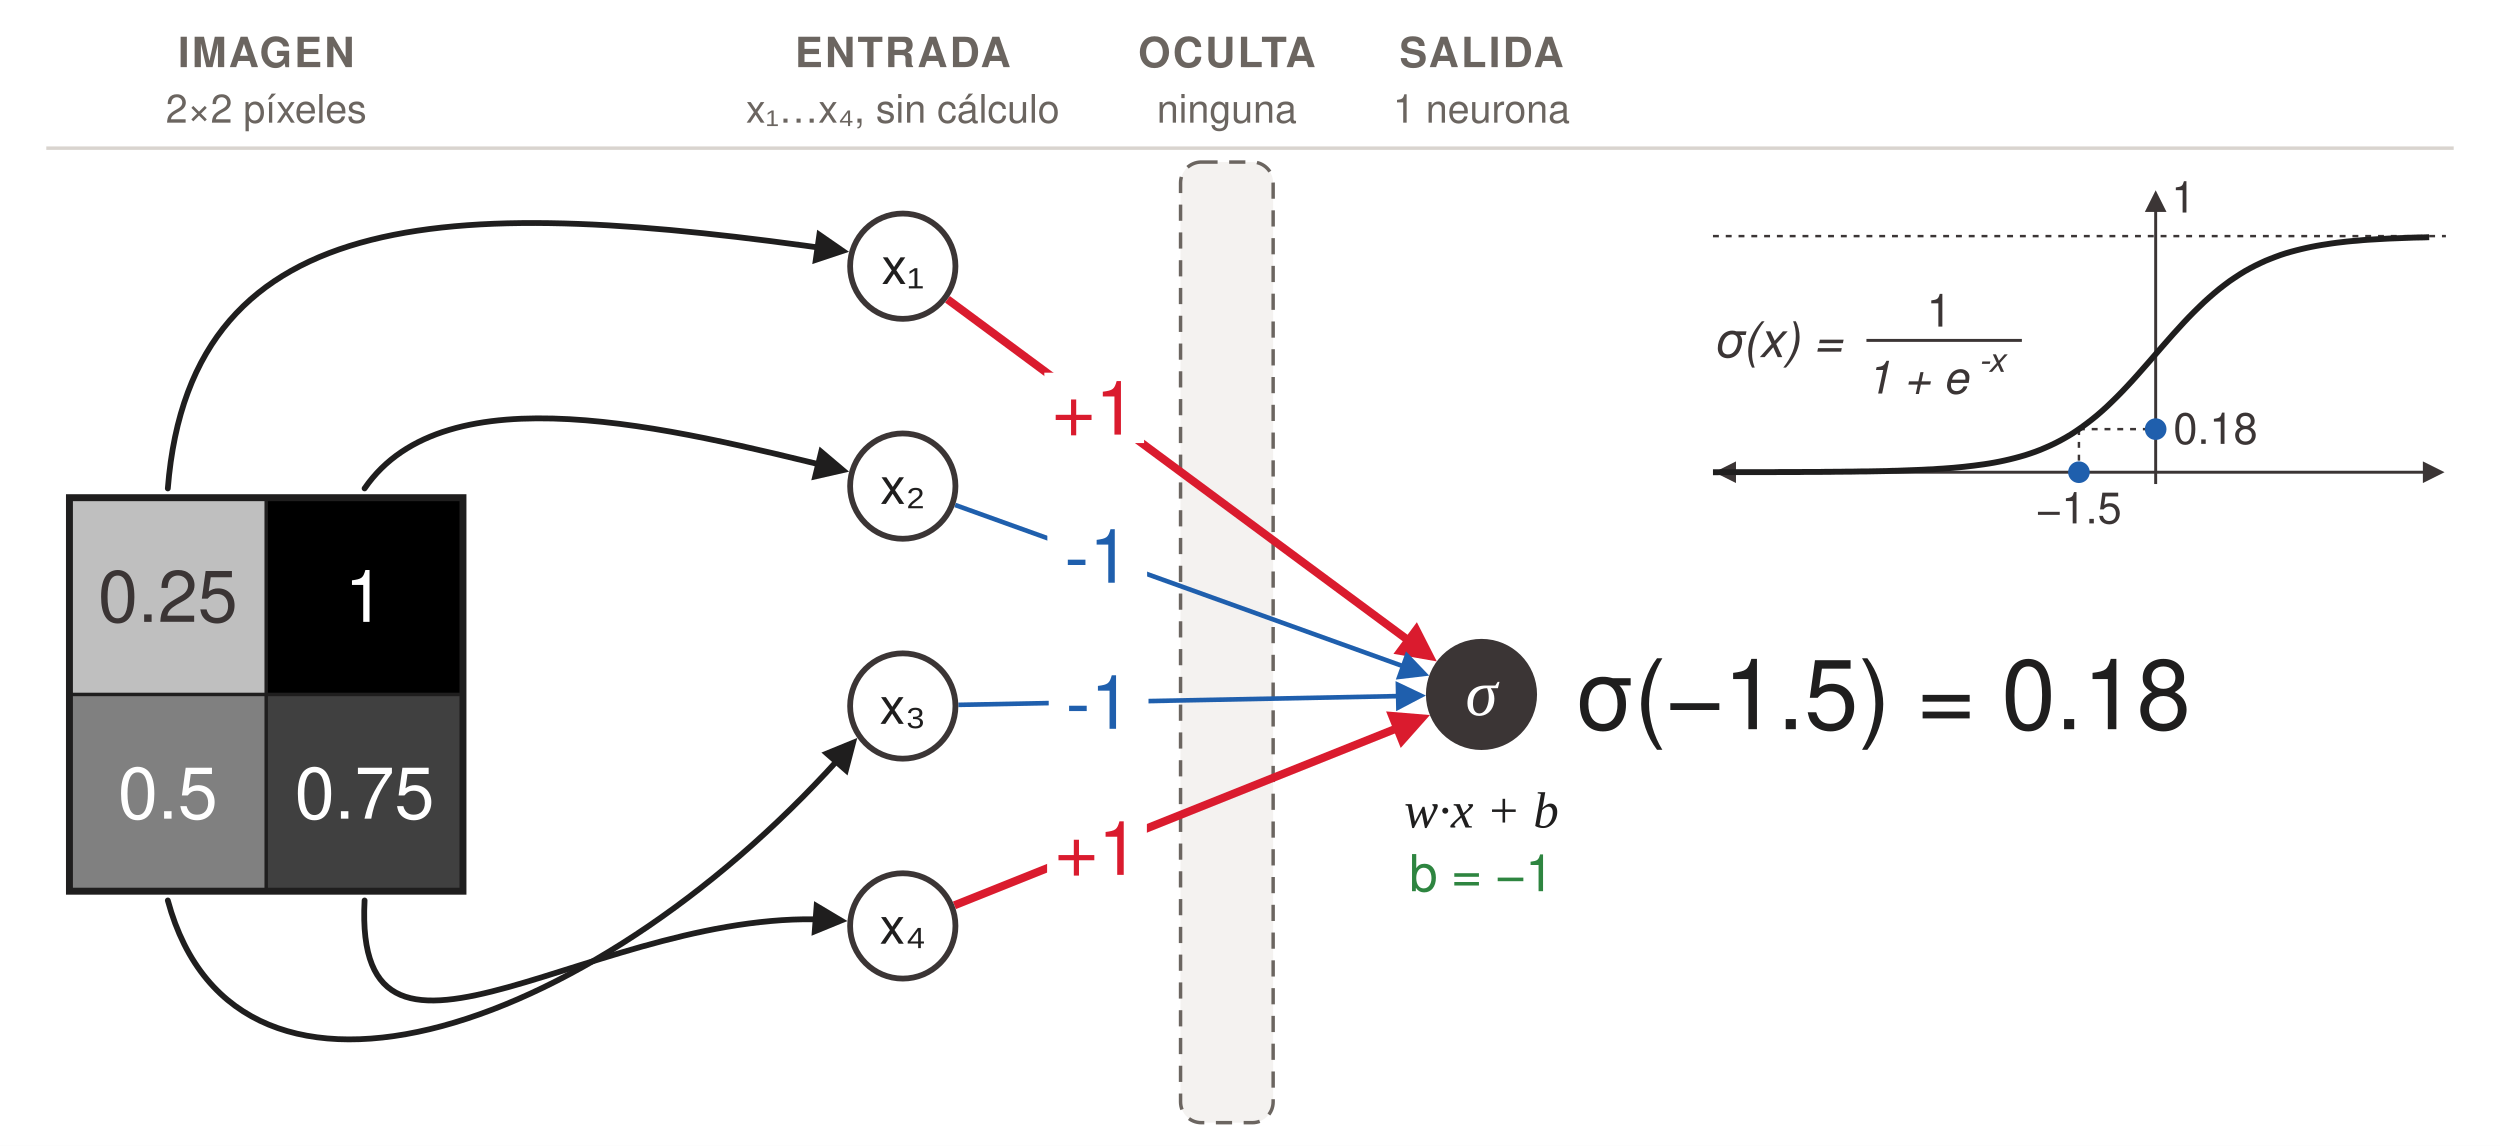
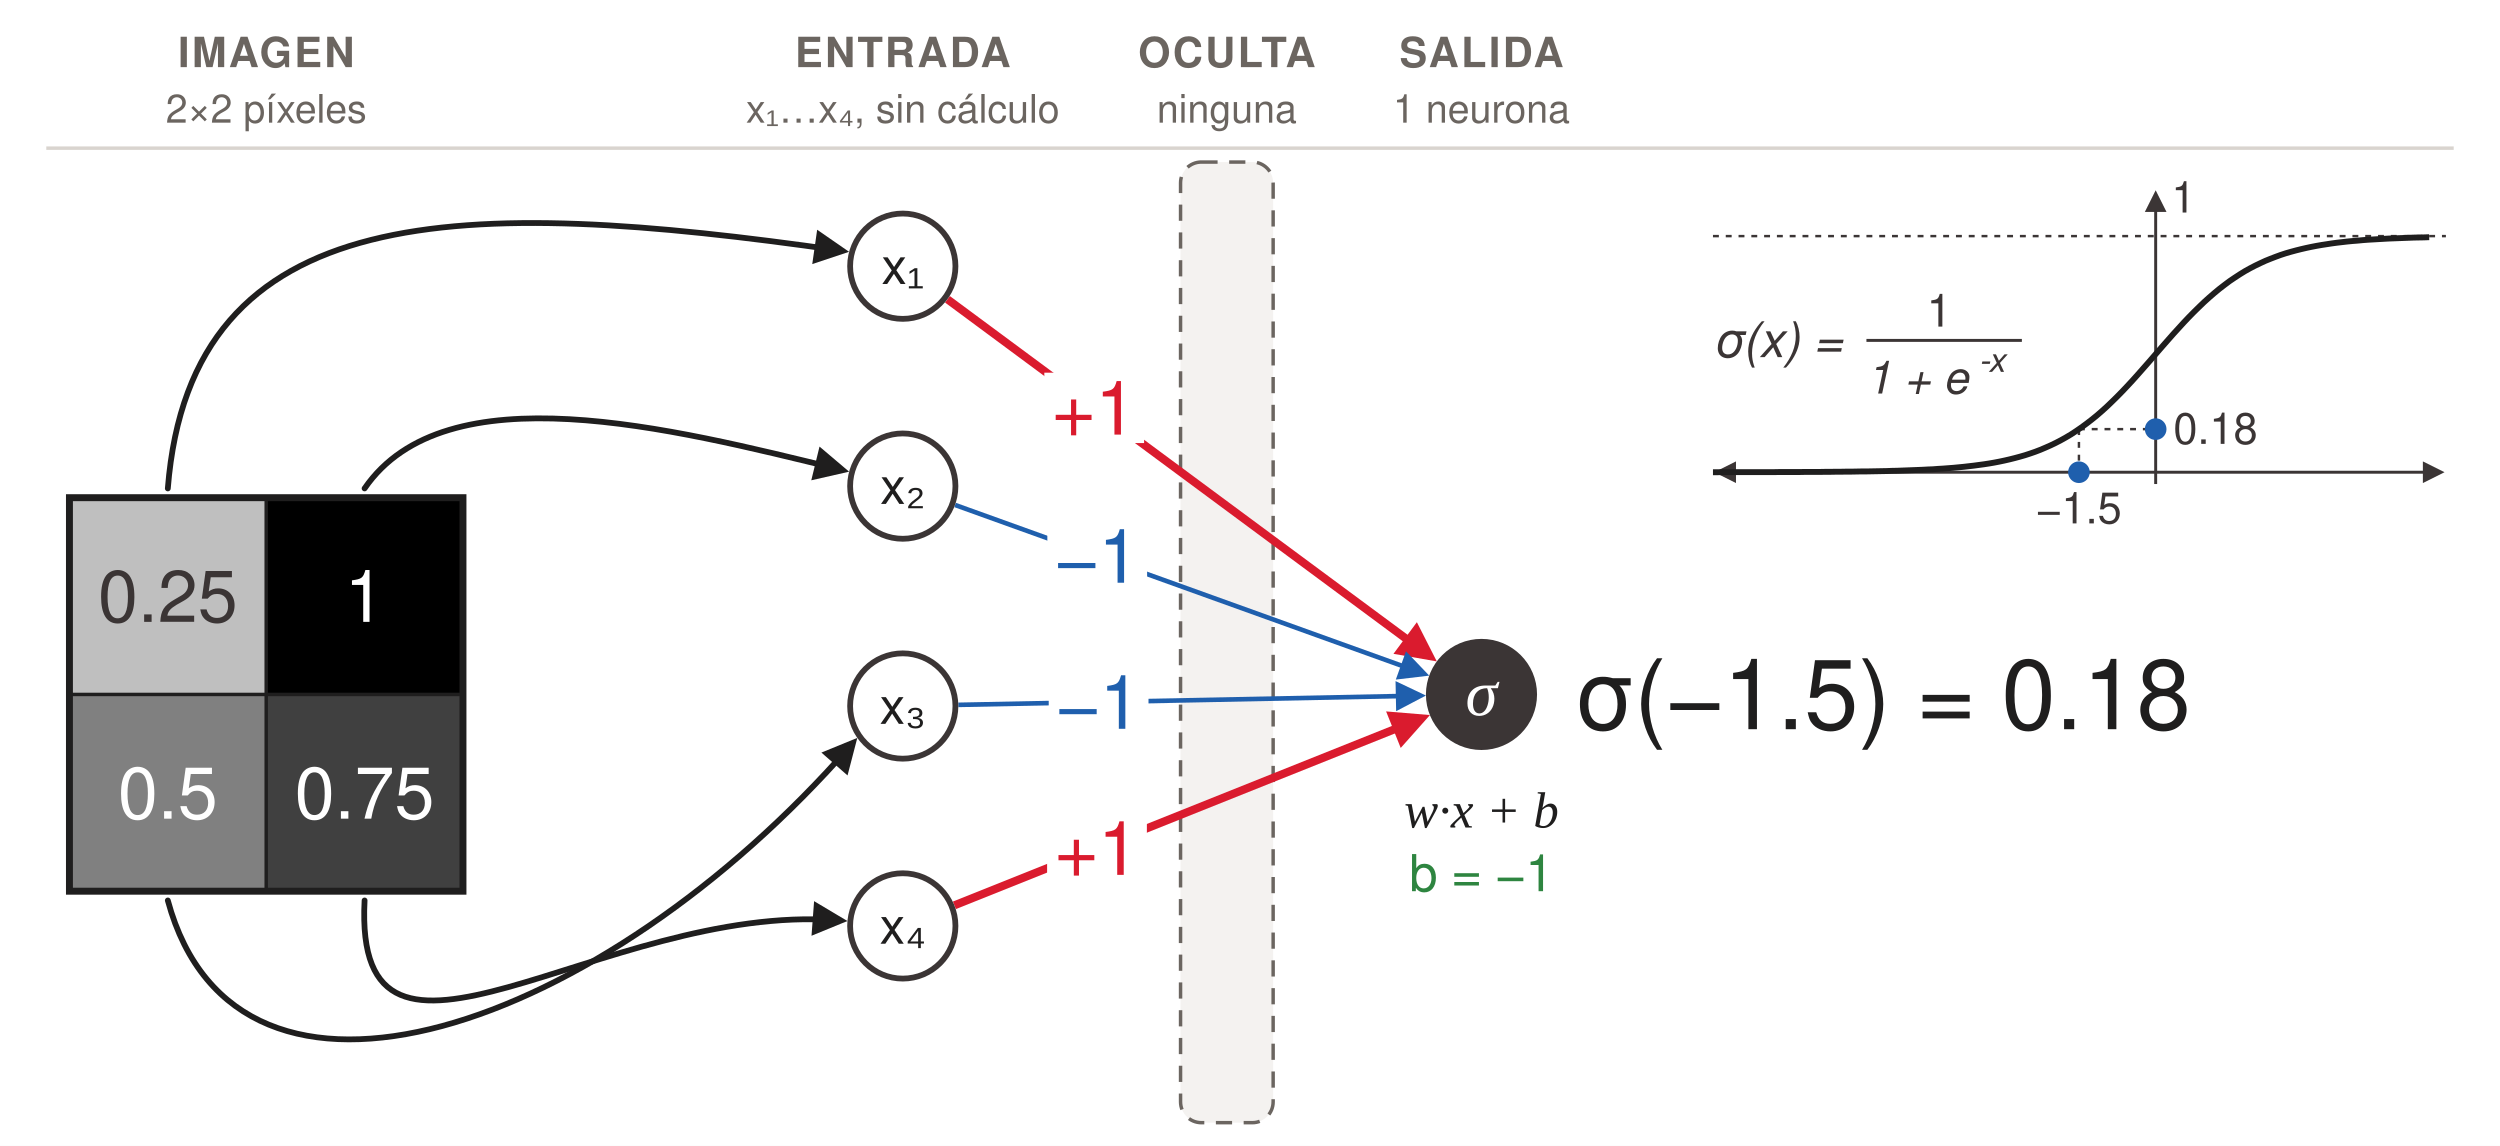
<svg xmlns="http://www.w3.org/2000/svg" viewBox="0 0 2160 990" width="2160" height="990" font-family="Helvetica, Arial, sans-serif">
  <defs>
    <marker id="ah-1F1E1E-30" viewBox="0 0 10 10" refX="7" refY="5" markerWidth="30" markerHeight="30" markerUnits="userSpaceOnUse" orient="auto">
      <path d="M0,0 L10,5 L0,10 z" fill="#1F1E1E" />
    </marker>
    <marker id="ah-DA1B2E-34" viewBox="0 0 10 10" refX="7" refY="5" markerWidth="34" markerHeight="34" markerUnits="userSpaceOnUse" orient="auto">
      <path d="M0,0 L10,5 L0,10 z" fill="#DA1B2E" />
    </marker>
    <marker id="ah-1F5FAD-26" viewBox="0 0 10 10" refX="7" refY="5" markerWidth="26" markerHeight="26" markerUnits="userSpaceOnUse" orient="auto">
      <path d="M0,0 L10,5 L0,10 z" fill="#1F5FAD" />
    </marker>
    <marker id="ah-2E8540-26" viewBox="0 0 10 10" refX="7" refY="5" markerWidth="26" markerHeight="26" markerUnits="userSpaceOnUse" orient="auto">
      <path d="M0,0 L10,5 L0,10 z" fill="#2E8540" />
    </marker>
    <marker id="ah-3B3535-22" viewBox="0 0 10 10" refX="7" refY="5" markerWidth="22" markerHeight="22" markerUnits="userSpaceOnUse" orient="auto">
      <path d="M0,0 L10,5 L0,10 z" fill="#3B3535" />
    </marker>
    <marker id="ah-3B3535-22s" viewBox="0 0 10 10" refX="3" refY="5" markerWidth="22" markerHeight="22" markerUnits="userSpaceOnUse" orient="auto">
      <path d="M10,0 L0,5 L10,10 z" fill="#3B3535" />
    </marker>
  </defs>
  <rect x="0" y="0" width="2160" height="990" fill="#ffffff" />
  <line x1="40" y1="128" x2="2120" y2="128" stroke="#D9D4CF" stroke-width="3" />
  <text x="230" y="58" font-size="36" fill="#6B6560" text-anchor="middle" font-weight="bold" letter-spacing="2">IMAGEN</text>
  <text x="230" y="106" font-size="34" fill="#6B6560" text-anchor="middle">2×2 píxeles</text>
  <text x="780" y="58" font-size="36" fill="#6B6560" text-anchor="middle" font-weight="bold" letter-spacing="2">ENTRADA</text>
  <text x="780" y="106" font-size="34" fill="#6B6560" text-anchor="middle">x₁…x₄, sin cálculo</text>
  <text x="1060" y="58" font-size="36" fill="#6B6560" text-anchor="middle" font-weight="bold" letter-spacing="2">OCULTA</text>
  <text x="1060" y="106" font-size="34" fill="#6B6560" text-anchor="middle">ninguna</text>
  <text x="1280" y="58" font-size="36" fill="#6B6560" text-anchor="middle" font-weight="bold" letter-spacing="2">SALIDA</text>
  <text x="1280" y="106" font-size="34" fill="#6B6560" text-anchor="middle">1 neurona</text>
  <g transform="translate(0,150)">
    <rect x="1020" y="-10" width="80" height="830" rx="18" fill="#F4F2F0" stroke="#6B6560" stroke-width="3" stroke-dasharray="14 10" />
    <g>
      <rect x="60.0" y="280.0" width="170" height="170" fill="#bfbfbf" />
      <text x="145.0" y="387.3" font-size="62" fill="#3B3535" text-anchor="middle" font-weight="normal">0.25</text>
      <rect x="230.0" y="280.0" width="170" height="170" fill="#000000" />
      <text x="315.0" y="387.3" font-size="62" fill="#ffffff" text-anchor="middle" font-weight="normal">1</text>
      <rect x="60.0" y="450.0" width="170" height="170" fill="#808080" />
      <text x="145.0" y="557.3" font-size="62" fill="#ffffff" text-anchor="middle" font-weight="normal">0.5</text>
      <rect x="230.0" y="450.0" width="170" height="170" fill="#404040" />
      <text x="315.0" y="557.3" font-size="62" fill="#ffffff" text-anchor="middle" font-weight="normal">0.75</text>
      <line x1="230" y1="280" x2="230" y2="620" stroke="#1F1E1E" stroke-width="3.0" />
      <line x1="60" y1="450" x2="400" y2="450" stroke="#1F1E1E" stroke-width="3.0" />
      <rect x="60" y="280" width="340" height="340" fill="none" stroke="#1F1E1E" stroke-width="6.0" />
    </g>
    <g>
      <path d="M145.0,272.0 C165.0,20.0 400.0,20.0 724.7,66.3" stroke="#1F1E1E" stroke-width="5" fill="none" stroke-linecap="round" marker-end="url(#ah-1F1E1E-30)" />
      <path d="M315.0,272.0 C385.0,170.0 580.0,220.0 724.9,255.4" stroke="#1F1E1E" stroke-width="5" fill="none" stroke-linecap="round" marker-end="url(#ah-1F1E1E-30)" />
      <path d="M145.0,628.0 C205.0,850.0 520.0,740.0 734.8,494.3" stroke="#1F1E1E" stroke-width="5" fill="none" stroke-linecap="round" marker-end="url(#ah-1F1E1E-30)" />
      <path d="M315.0,628.0 C305.0,820.0 520.0,630.0 723.2,645.1" stroke="#1F1E1E" stroke-width="5" fill="none" stroke-linecap="round" marker-end="url(#ah-1F1E1E-30)" />
    </g>
    <g>
      <path d="M818.6,108.6 L1233.2,415.4" stroke="#DA1B2E" stroke-width="7" fill="none" marker-end="url(#ah-DA1B2E-34)" />
      <rect x="902.3" y="172.0" width="86.2" height="60.8" fill="#ffffff" />
      <text x="945.4" y="225.5" font-size="64" fill="#DA1B2E" text-anchor="middle" font-weight="normal">+1</text>
      <path d="M825.2,286.3 L1227.5,431.1" stroke="#1F5FAD" stroke-width="4" fill="none" marker-end="url(#ah-1F5FAD-26)" />
      <rect x="904.9" y="300.1" width="86.2" height="60.8" fill="#ffffff" />
-       <text x="948.1" y="353.5" font-size="64" fill="#1F5FAD" text-anchor="middle" font-weight="normal">-1</text>
+       <text x="948.1" y="353.5" font-size="64" fill="#1F5FAD" text-anchor="middle" font-weight="normal">−1</text>
      <path d="M828.0,459.0 L1224.2,451.1" stroke="#1F5FAD" stroke-width="4" fill="none" marker-end="url(#ah-1F5FAD-26)" />
      <rect x="906.1" y="426.2" width="86.2" height="60.8" fill="#ffffff" />
-       <text x="949.2" y="479.7" font-size="64" fill="#1F5FAD" text-anchor="middle" font-weight="normal">-1</text>
+       <text x="949.2" y="479.7" font-size="64" fill="#1F5FAD" text-anchor="middle" font-weight="normal">−1</text>
      <path d="M824.6,632.2 L1226.0,471.6" stroke="#DA1B2E" stroke-width="7" fill="none" marker-end="url(#ah-DA1B2E-34)" />
      <rect x="904.7" y="552.5" width="86.2" height="60.8" fill="#ffffff" />
      <text x="947.8" y="605.9" font-size="64" fill="#DA1B2E" text-anchor="middle" font-weight="normal">+1</text>
    </g>
    <g>
      <circle cx="780.0" cy="80.0" r="45.5" fill="#ffffff" stroke="#3B3535" stroke-width="5" />
      <text x="780.0" y="95.4" font-size="44" fill="#1F1E1E" text-anchor="middle">x₁</text>
      <circle cx="780.0" cy="270.0" r="45.5" fill="#ffffff" stroke="#3B3535" stroke-width="5" />
      <text x="780.0" y="285.4" font-size="44" fill="#1F1E1E" text-anchor="middle">x₂</text>
      <circle cx="780.0" cy="460.0" r="45.5" fill="#ffffff" stroke="#3B3535" stroke-width="5" />
      <text x="780.0" y="475.4" font-size="44" fill="#1F1E1E" text-anchor="middle">x₃</text>
      <circle cx="780.0" cy="650.0" r="45.5" fill="#ffffff" stroke="#3B3535" stroke-width="5" />
      <text x="780.0" y="665.4" font-size="44" fill="#1F1E1E" text-anchor="middle">x₄</text>
    </g>
    <g>
      <circle cx="1280.0" cy="450.0" r="48" fill="#3B3535" />
      <text x="1280.0" y="468" font-size="56" fill="#ffffff" text-anchor="middle" font-family="Times New Roman, serif" font-style="italic">σ</text>
    </g>
    <g>
      <text x="1360.0" y="480.0" font-size="84" fill="#1F1E1E" text-anchor="start" font-weight="normal">σ(−1.5) = 0.18</text>
    </g>
    <g transform="translate(519.5,-17.4) scale(0.85)">
      <path d="M1138,324 L1867,324" stroke="#3B3535" stroke-width="3" marker-end="url(#ah-3B3535-22)" marker-start="url(#ah-3B3535-22s)" />
      <path d="M1580,336 L1580,44" stroke="#3B3535" stroke-width="3" marker-end="url(#ah-3B3535-22)" />
      <g>
        <line x1="1502.0" y1="280.2" x2="1580" y2="280.2" stroke="#3B3535" stroke-width="2.5" stroke-dasharray="6 7" />
        <line x1="1502.0" y1="280.2" x2="1502.0" y2="324" stroke="#3B3535" stroke-width="2.5" stroke-dasharray="6 7" />
        <circle cx="1580" cy="280.2" r="11" fill="#1F5FAD" />
        <circle cx="1502.0" cy="324" r="11" fill="#1F5FAD" />
        <text x="1598" y="295.2" font-size="44" fill="#3B3535" text-anchor="start">0.18</text>
        <text x="1502.0" y="376.0" font-size="44" fill="#3B3535" text-anchor="middle">−1.5</text>
      </g>
      <line x1="1130" y1="84.0" x2="1875" y2="84.0" stroke="#3B3535" stroke-width="2.5" stroke-dasharray="6 7" />
      <polyline points="1130.0,324.0 1135.2,324.0 1140.4,323.9 1145.6,323.9 1150.8,323.9 1156.0,323.9 1161.2,323.9 1166.4,323.9 1171.6,323.9 1176.8,323.9 1182.0,323.9 1187.2,323.9 1192.4,323.9 1197.6,323.8 1202.8,323.8 1208.0,323.8 1213.2,323.8 1218.4,323.8 1223.6,323.7 1228.8,323.7 1234.0,323.7 1239.2,323.7 1244.4,323.6 1249.6,323.6 1254.8,323.5 1260.0,323.5 1265.2,323.4 1270.4,323.4 1275.6,323.3 1280.8,323.2 1286.0,323.2 1291.2,323.1 1296.4,323.0 1301.6,322.9 1306.8,322.8 1312.0,322.6 1317.2,322.5 1322.4,322.3 1327.6,322.1 1332.8,321.9 1338.0,321.7 1343.2,321.5 1348.4,321.2 1353.6,321.0 1358.8,320.6 1364.0,320.3 1369.2,319.9 1374.4,319.5 1379.6,319.0 1384.8,318.5 1390.0,317.9 1395.2,317.3 1400.4,316.6 1405.6,315.9 1410.8,315.1 1416.0,314.2 1421.2,313.2 1426.4,312.1 1431.6,310.9 1436.8,309.6 1442.0,308.2 1447.2,306.7 1452.4,305.0 1457.6,303.2 1462.8,301.2 1468.0,299.0 1473.2,296.7 1478.4,294.2 1483.6,291.5 1488.8,288.6 1494.0,285.5 1499.2,282.1 1504.4,278.5 1509.6,274.7 1514.8,270.7 1520.0,266.5 1525.2,262.0 1530.4,257.3 1535.6,252.3 1540.8,247.2 1546.0,241.9 1551.2,236.4 1556.4,230.8 1561.6,225.0 1566.8,219.1 1572.0,213.2 1577.2,207.2 1582.4,201.2 1587.6,195.2 1592.8,189.3 1598.0,183.4 1603.2,177.7 1608.4,172.0 1613.6,166.5 1618.8,161.2 1624.0,156.1 1629.2,151.1 1634.4,146.4 1639.6,141.9 1644.8,137.6 1650.0,133.6 1655.2,129.7 1660.4,126.2 1665.6,122.8 1670.8,119.6 1676.0,116.7 1681.2,114.0 1686.4,111.5 1691.6,109.1 1696.8,107.0 1702.0,105.0 1707.2,103.1 1712.4,101.4 1717.6,99.9 1722.8,98.5 1728.0,97.2 1733.2,96.0 1738.4,94.9 1743.6,93.9 1748.8,93.0 1754.0,92.2 1759.2,91.4 1764.4,90.7 1769.6,90.1 1774.8,89.5 1780.0,89.0 1785.2,88.6 1790.4,88.1 1795.6,87.7 1800.8,87.4 1806.0,87.1 1811.2,86.8 1816.4,86.5 1821.6,86.3 1826.8,86.1 1832.0,85.9 1837.2,85.7 1842.4,85.5 1847.6,85.4 1852.8,85.3 1858.0,85.1" fill="none" stroke="#1F1E1E" stroke-width="6" />
      <text x="1596.0" y="60.0" font-size="44" fill="#3B3535" text-anchor="start" font-weight="normal">1</text>
      <text x="1130.0" y="207.0" font-size="50" fill="#3B3535" text-anchor="start" font-weight="normal" font-style="italic">σ(x) =</text>
      <text x="1360.0" y="176.0" font-size="46" fill="#3B3535" text-anchor="middle" font-weight="normal">1</text>
      <line x1="1286" y1="190" x2="1444" y2="190" stroke="#3B3535" stroke-width="3" />
      <text x="1286.0" y="244.0" font-size="46" fill="#3B3535" text-anchor="start" font-weight="normal" font-style="italic">1 + e</text>
      <text x="1400.0" y="222.0" font-size="34" fill="#3B3535" text-anchor="start" font-weight="normal" font-style="italic">-x</text>
    </g>
    <g>
      <text x="1280" y="565" font-size="44" fill="#1F1E1E" text-anchor="middle" font-family="Times New Roman, serif" font-style="italic">w·x + b</text>
      <text x="1280" y="620" font-size="44" fill="#2E8540" text-anchor="middle">b = −1</text>
    </g>
  </g>
</svg>
